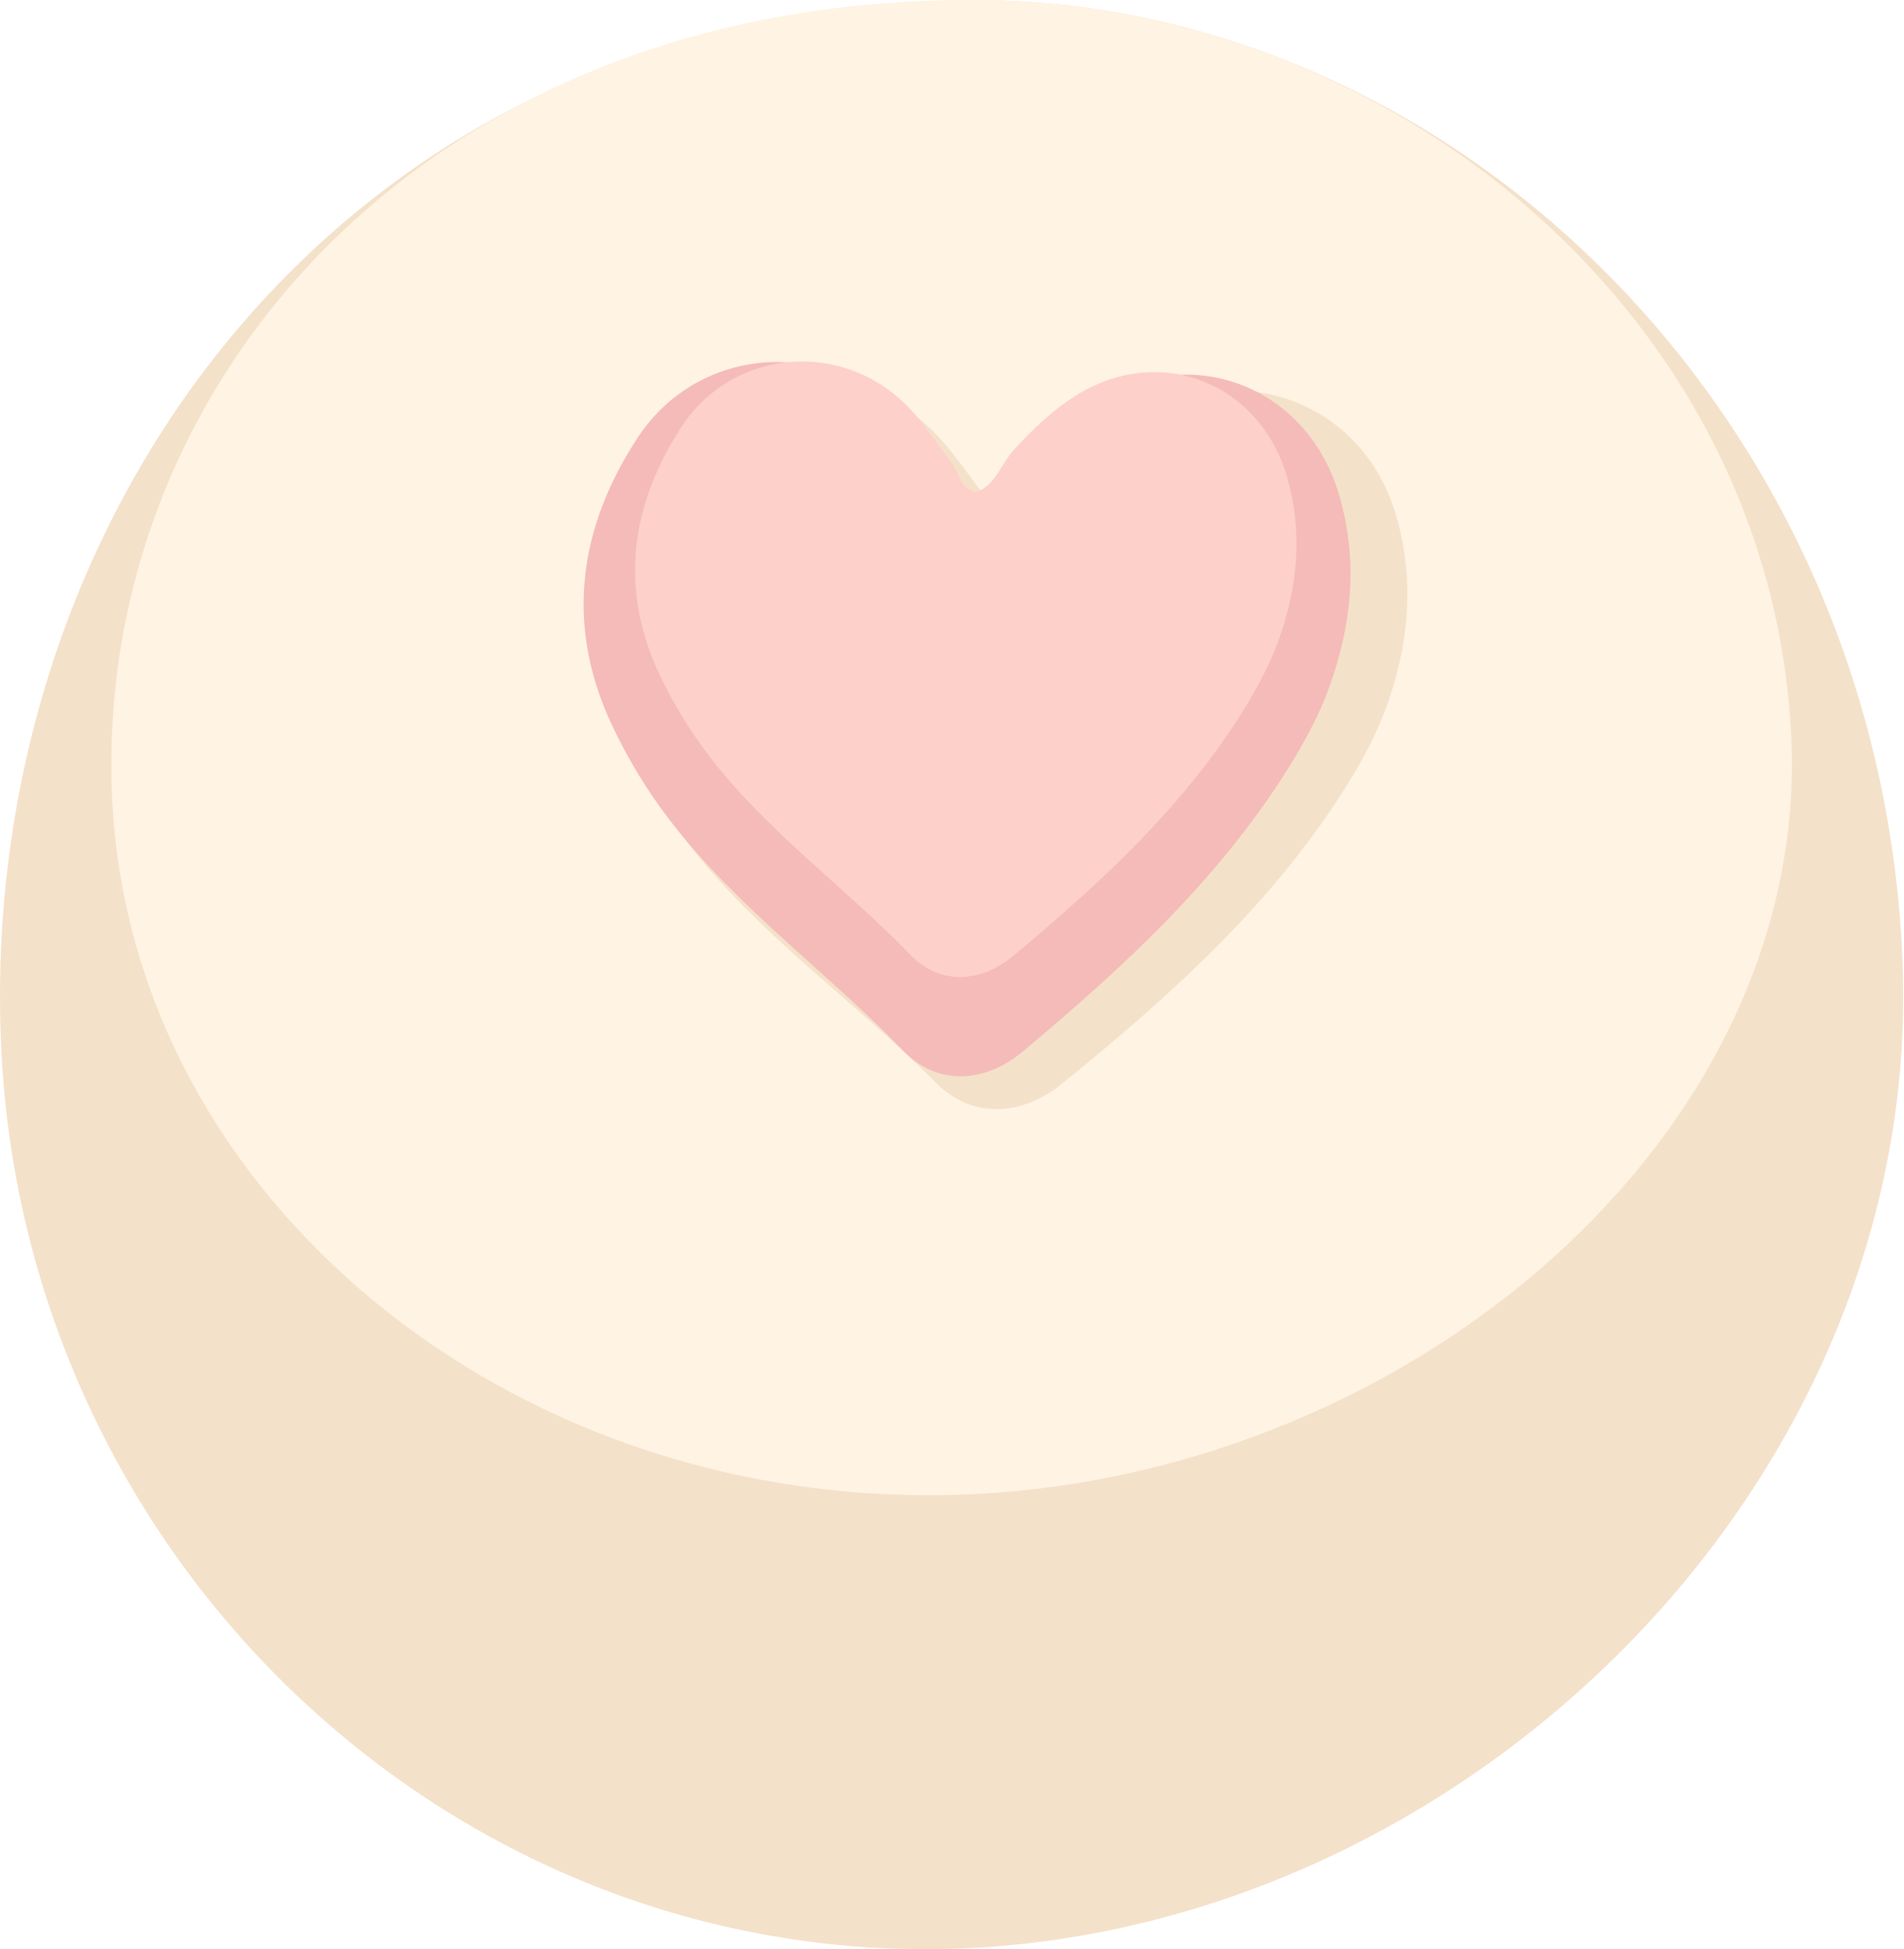
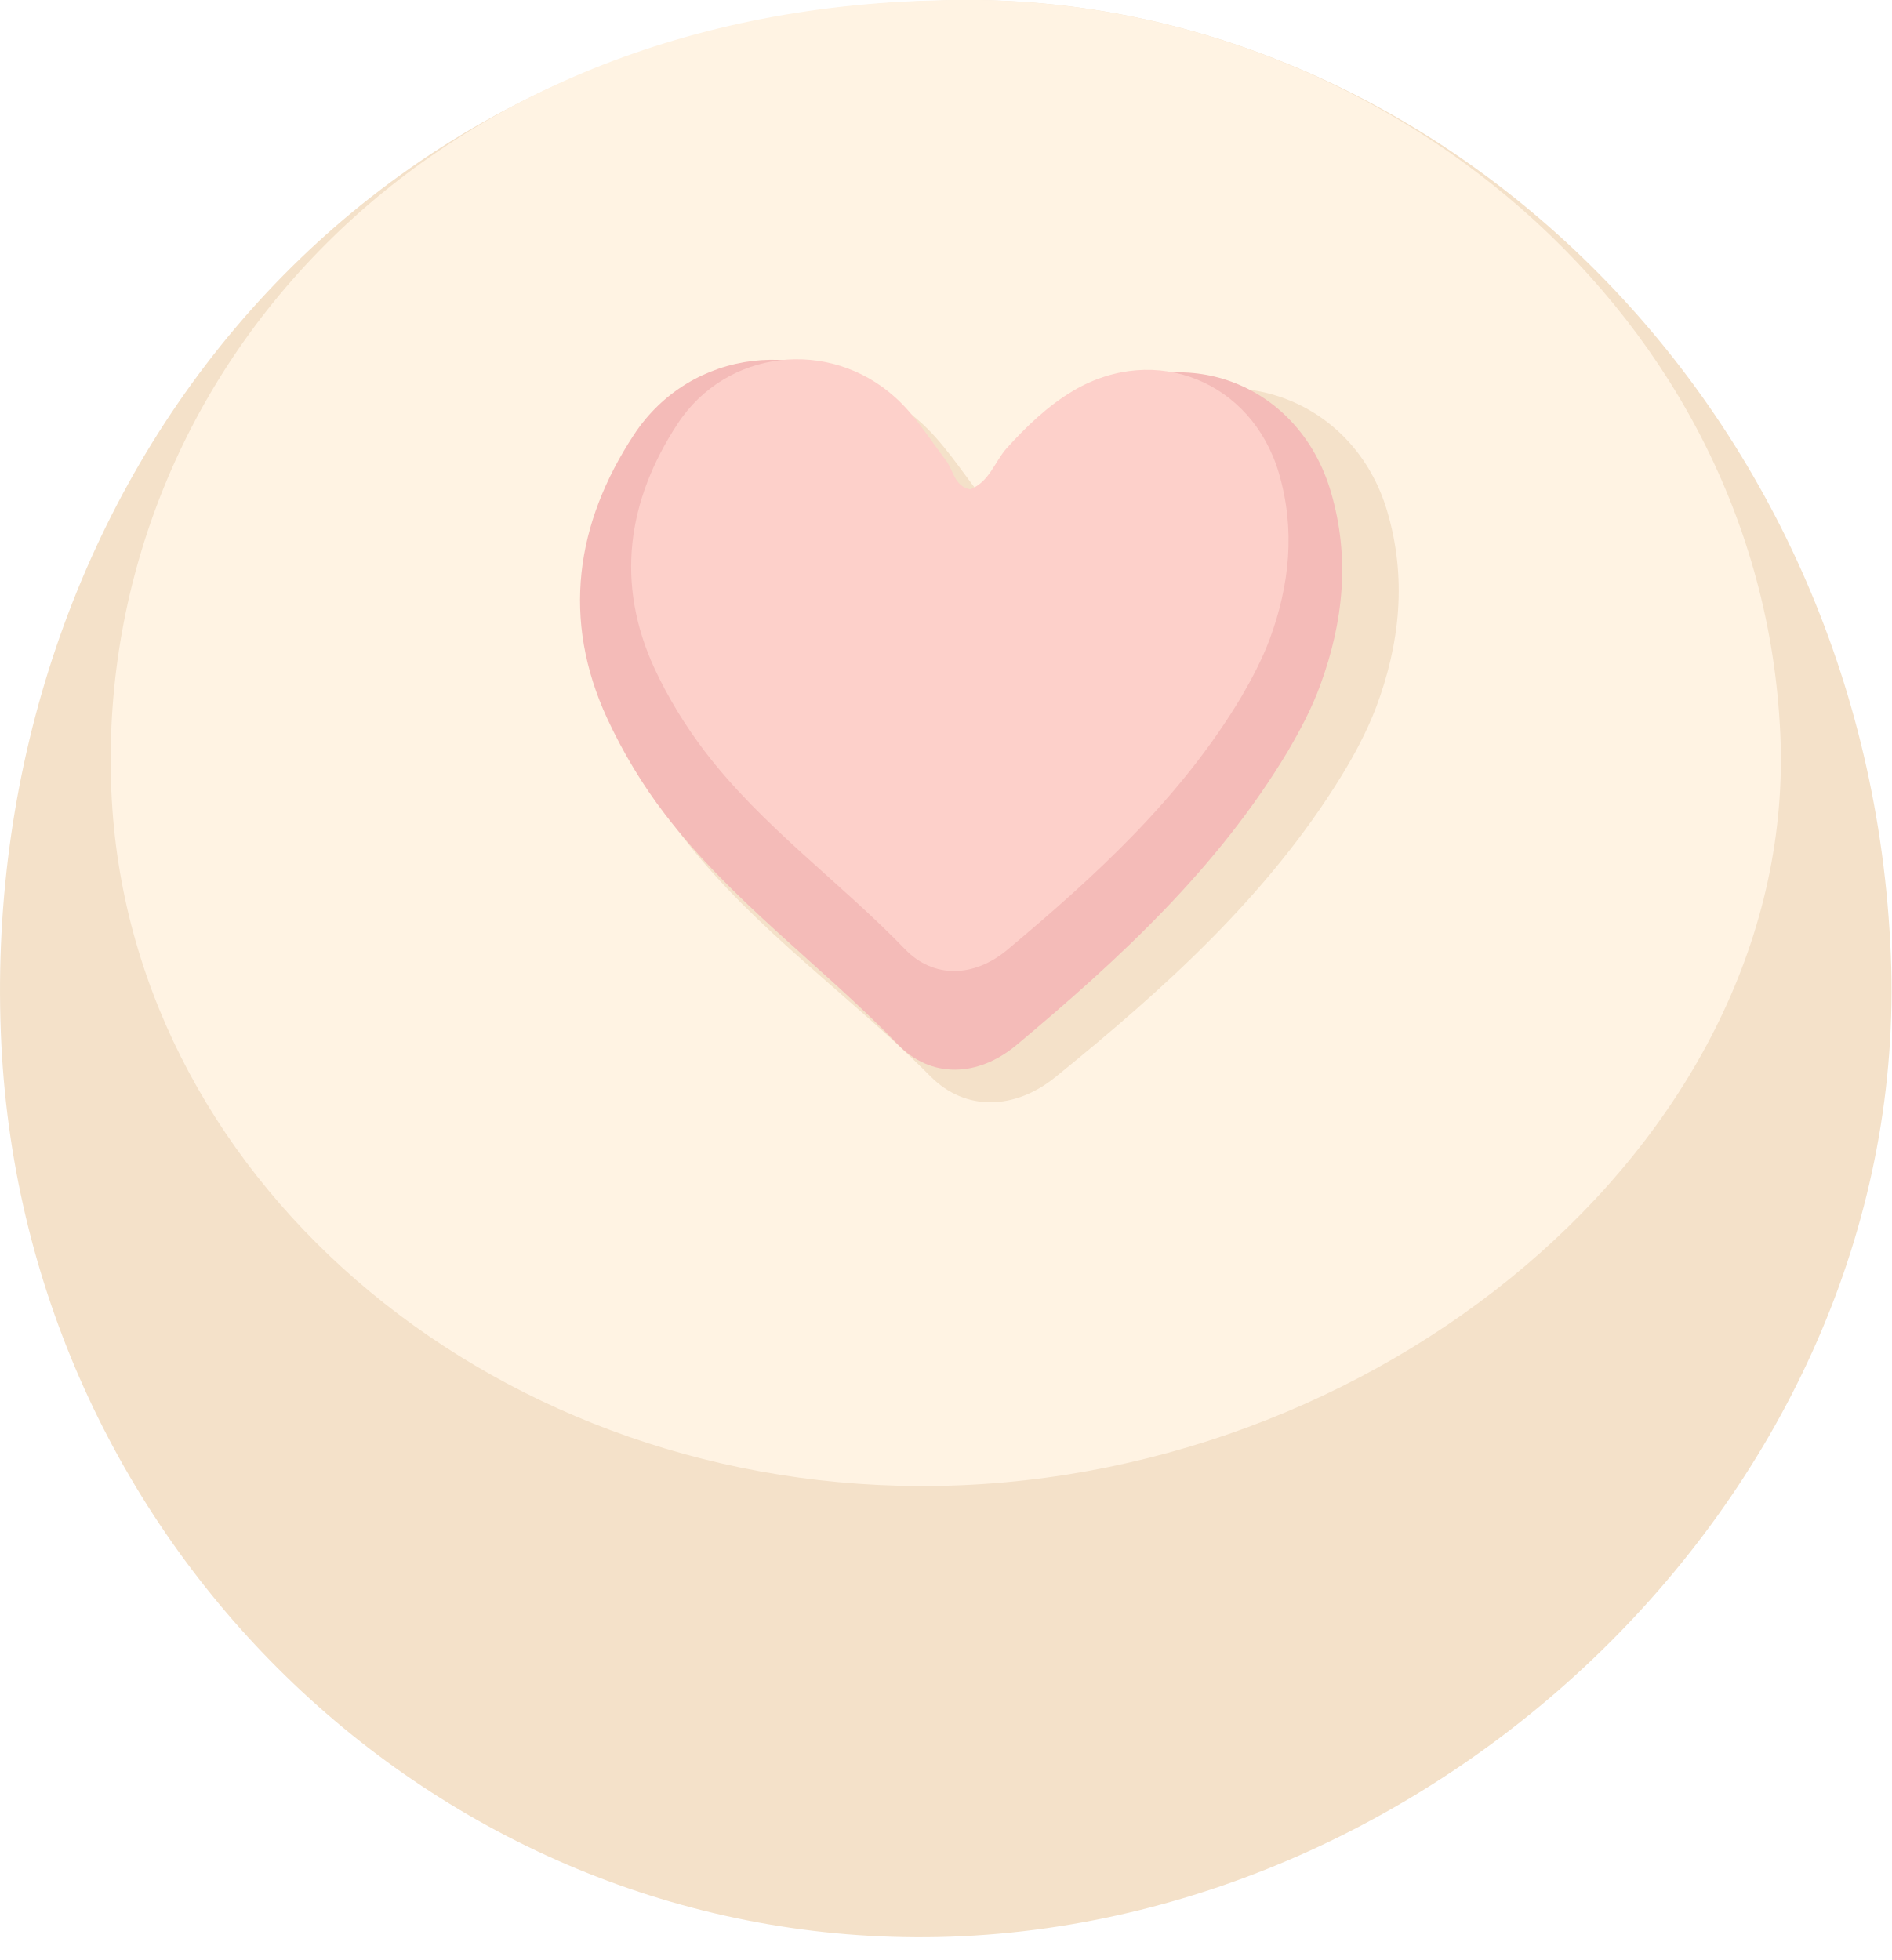
- <svg xmlns="http://www.w3.org/2000/svg" id="_레이어_2" data-name="레이어 2" viewBox="0 0 55.97 57.32">
+ <svg xmlns="http://www.w3.org/2000/svg" id="_레이어_2" data-name="레이어 2" viewBox="0 0 55.97 58">
  <defs>
    <style>
      .cls-1 {
        fill: #f4e1c9;
      }

      .cls-1, .cls-2, .cls-3, .cls-4 {
        fill-rule: evenodd;
      }

      .cls-2 {
        fill: #fdd0ca;
      }

      .cls-3 {
        fill: #f4bbb8;
      }

      .cls-4 {
        fill: #fff3e3;
      }
    </style>
  </defs>
  <g id="chocolates_box" data-name="chocolates box">
    <g>
      <path class="cls-1" d="M.04,30.9C-.74,15.14,10.04.43,27.77.02c14.1-.53,27.32,11.5,28.16,27.89.86,15.59-12.9,29.08-28.16,29.41C13.14,57.62.78,45.86.04,30.9Z" />
      <path class="cls-4" d="M3.31,23.71C2.62,11.61,12.14.33,27.8.01c12.45-.41,24.12,8.82,24.86,21.4.76,11.96-11.39,22.31-24.86,22.56-12.93.24-23.83-8.79-24.49-20.27Z" />
      <path class="cls-1" d="M29.9,15.68c.69-.27.87-.96,1.31-1.43.72-.78,1.49-1.5,2.42-2.03,2.96-1.7,6.45-.33,7.41,2.89.59,1.98.39,3.93-.33,5.84-.27.7-.63,1.38-1.03,2.03-2.18,3.54-5.24,6.29-8.46,8.9-1.19.96-2.65,1.02-3.69-.03-2.36-2.38-5.16-4.31-7.23-6.96-.7-.9-1.31-1.88-1.8-2.9-1.43-3-.99-5.92.83-8.61,1.76-2.62,5.47-3.03,7.86-.93.71.62,1.23,1.45,1.81,2.19.28.36.3.92.88,1.04Z" />
      <path class="cls-3" d="M28.78,15.11c.65-.26.83-.94,1.25-1.4.68-.76,1.42-1.46,2.3-1.98,2.82-1.65,6.13-.32,7.05,2.83.57,1.94.37,3.84-.31,5.7-.25.69-.6,1.35-.97,1.98-2.07,3.45-4.98,6.14-8.03,8.69-1.13.94-2.52,1-3.51-.03-2.24-2.32-4.91-4.22-6.88-6.8-.67-.87-1.25-1.84-1.71-2.83-1.36-2.94-.94-5.78.79-8.41,1.68-2.55,5.19-2.96,7.47-.9.67.61,1.17,1.41,1.73,2.14.26.35.29.9.84,1.01Z" />
      <path class="cls-2" d="M28.71,14.48c.56-.22.72-.81,1.07-1.21.59-.65,1.22-1.26,1.98-1.71,2.43-1.43,5.28-.27,6.08,2.44.49,1.67.32,3.31-.27,4.91-.22.59-.52,1.16-.84,1.71-1.78,2.98-4.3,5.29-6.93,7.49-.97.81-2.17.86-3.02-.02-1.93-2-4.23-3.63-5.93-5.86-.57-.75-1.08-1.58-1.48-2.44-1.17-2.53-.81-4.98.68-7.25,1.44-2.2,4.48-2.55,6.44-.78.58.52,1.01,1.22,1.49,1.85.23.3.25.77.72.87Z" />
    </g>
  </g>
</svg>
